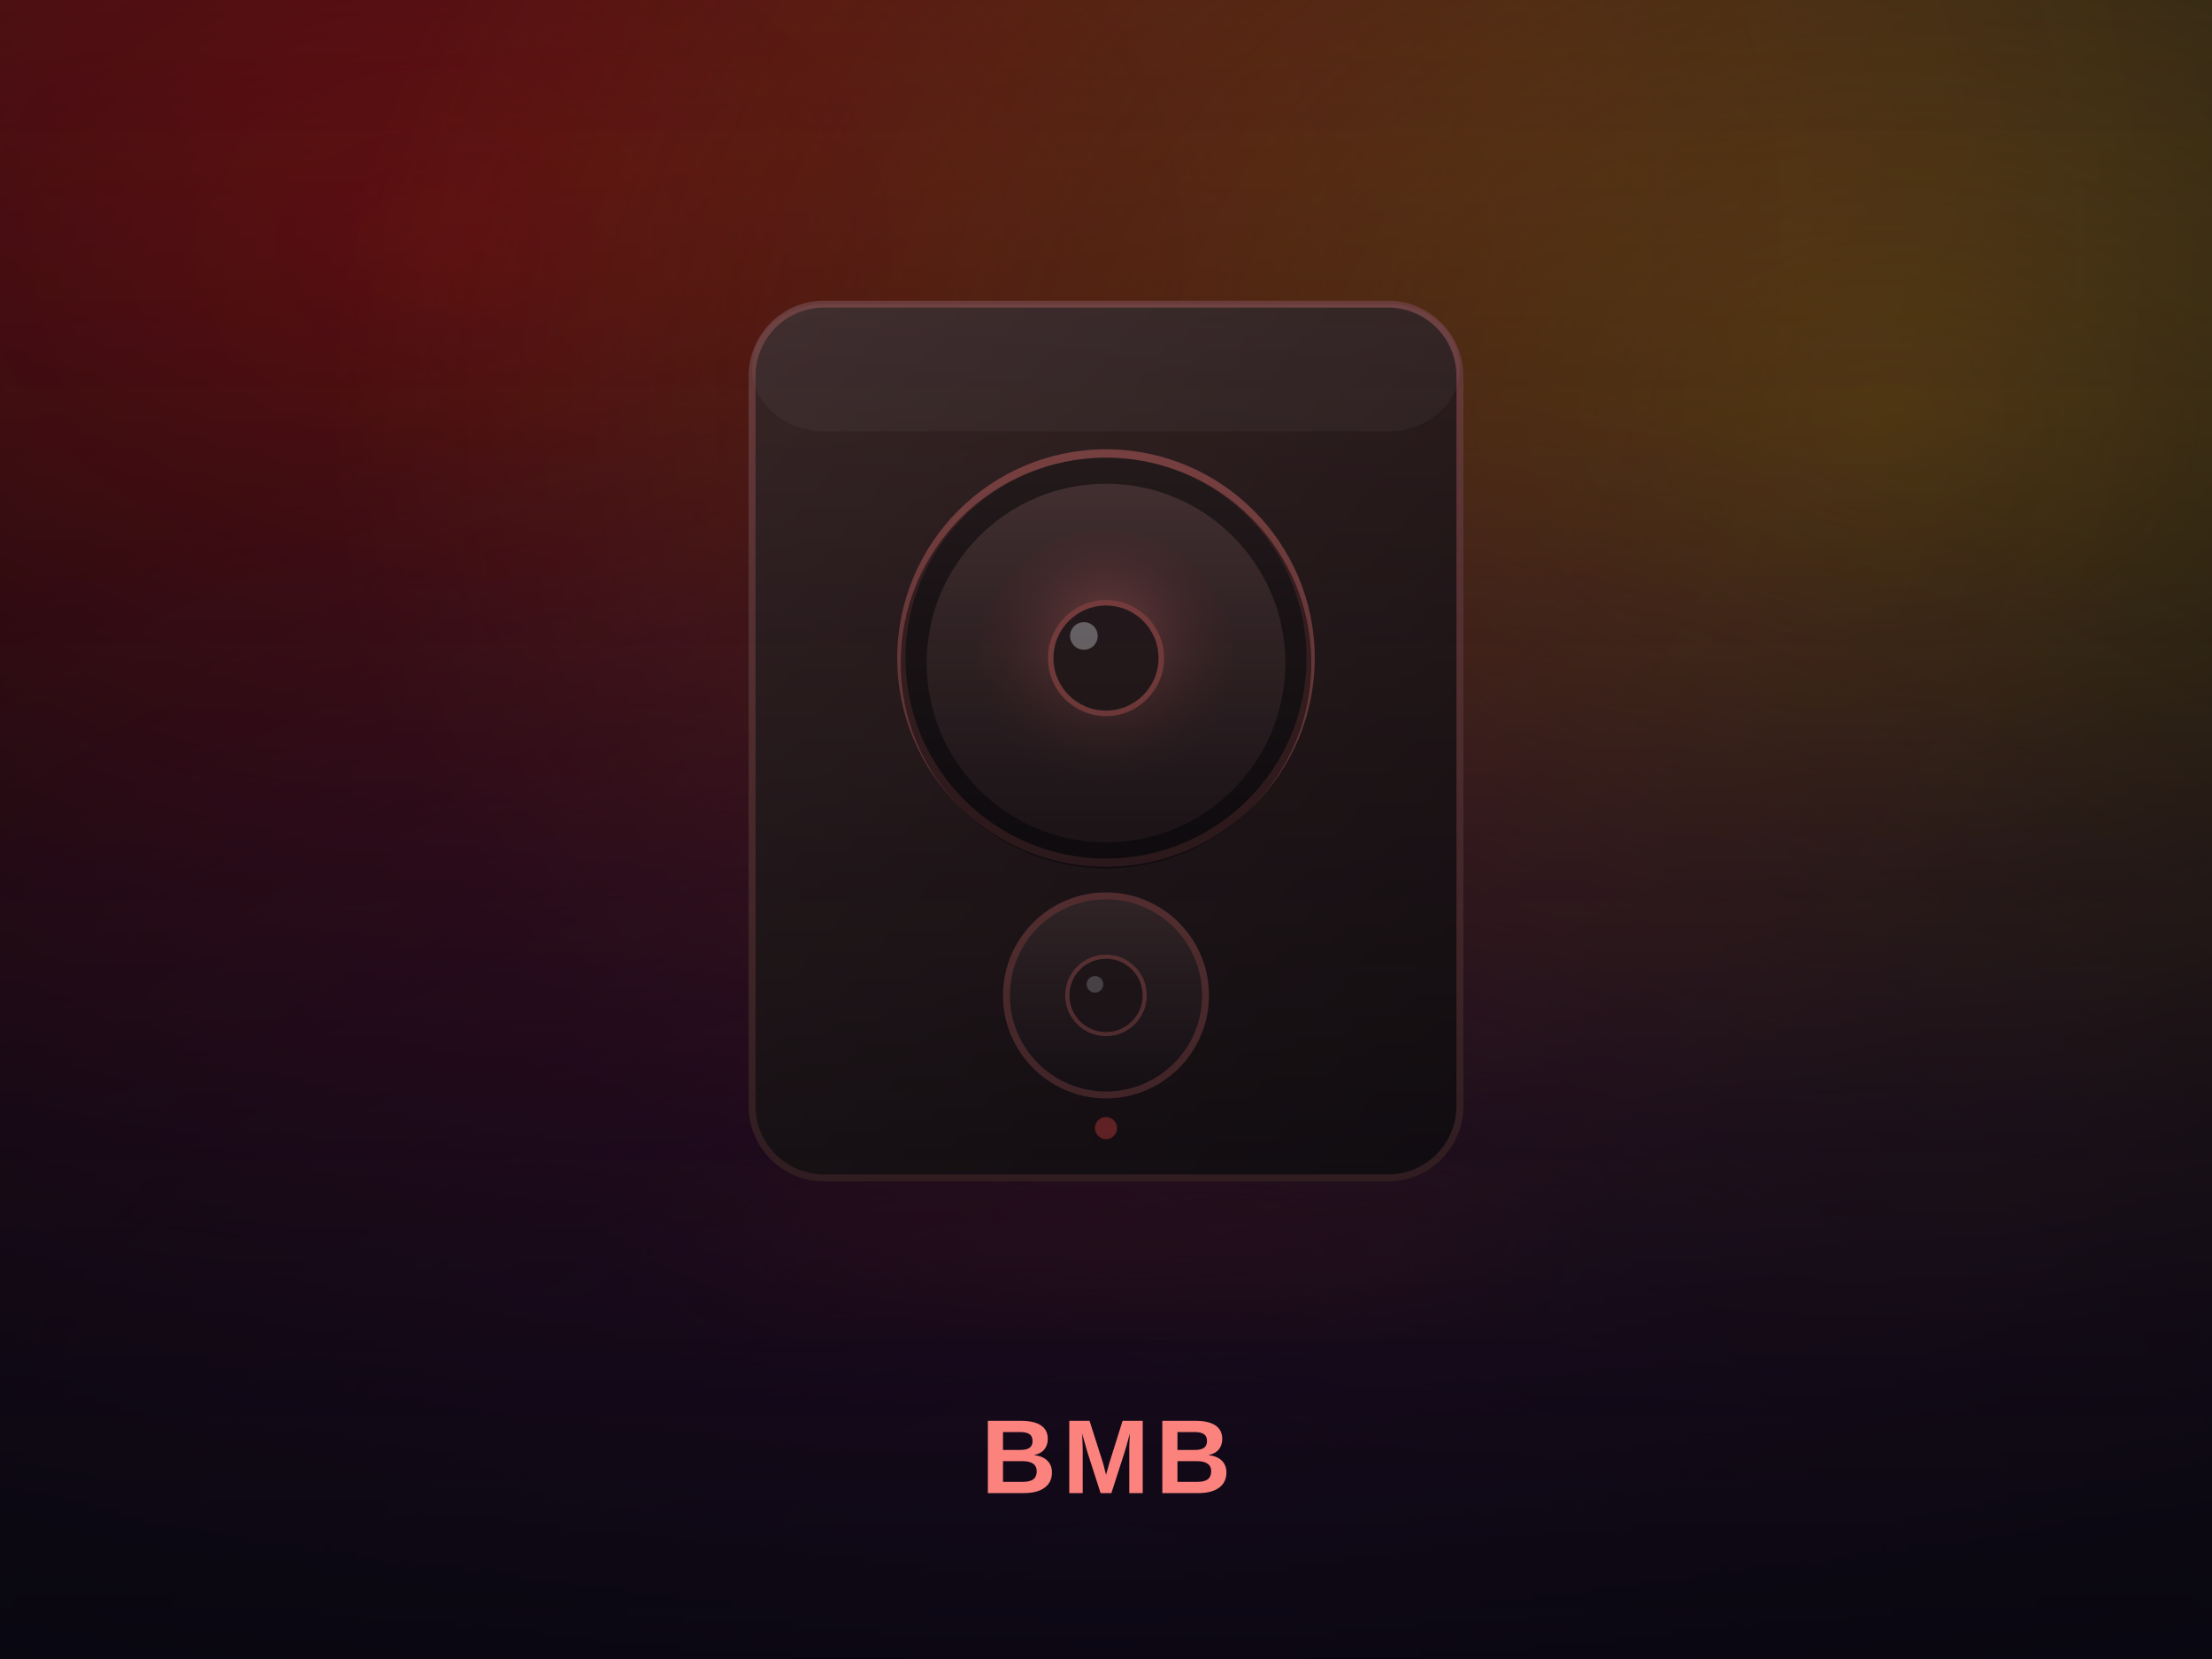
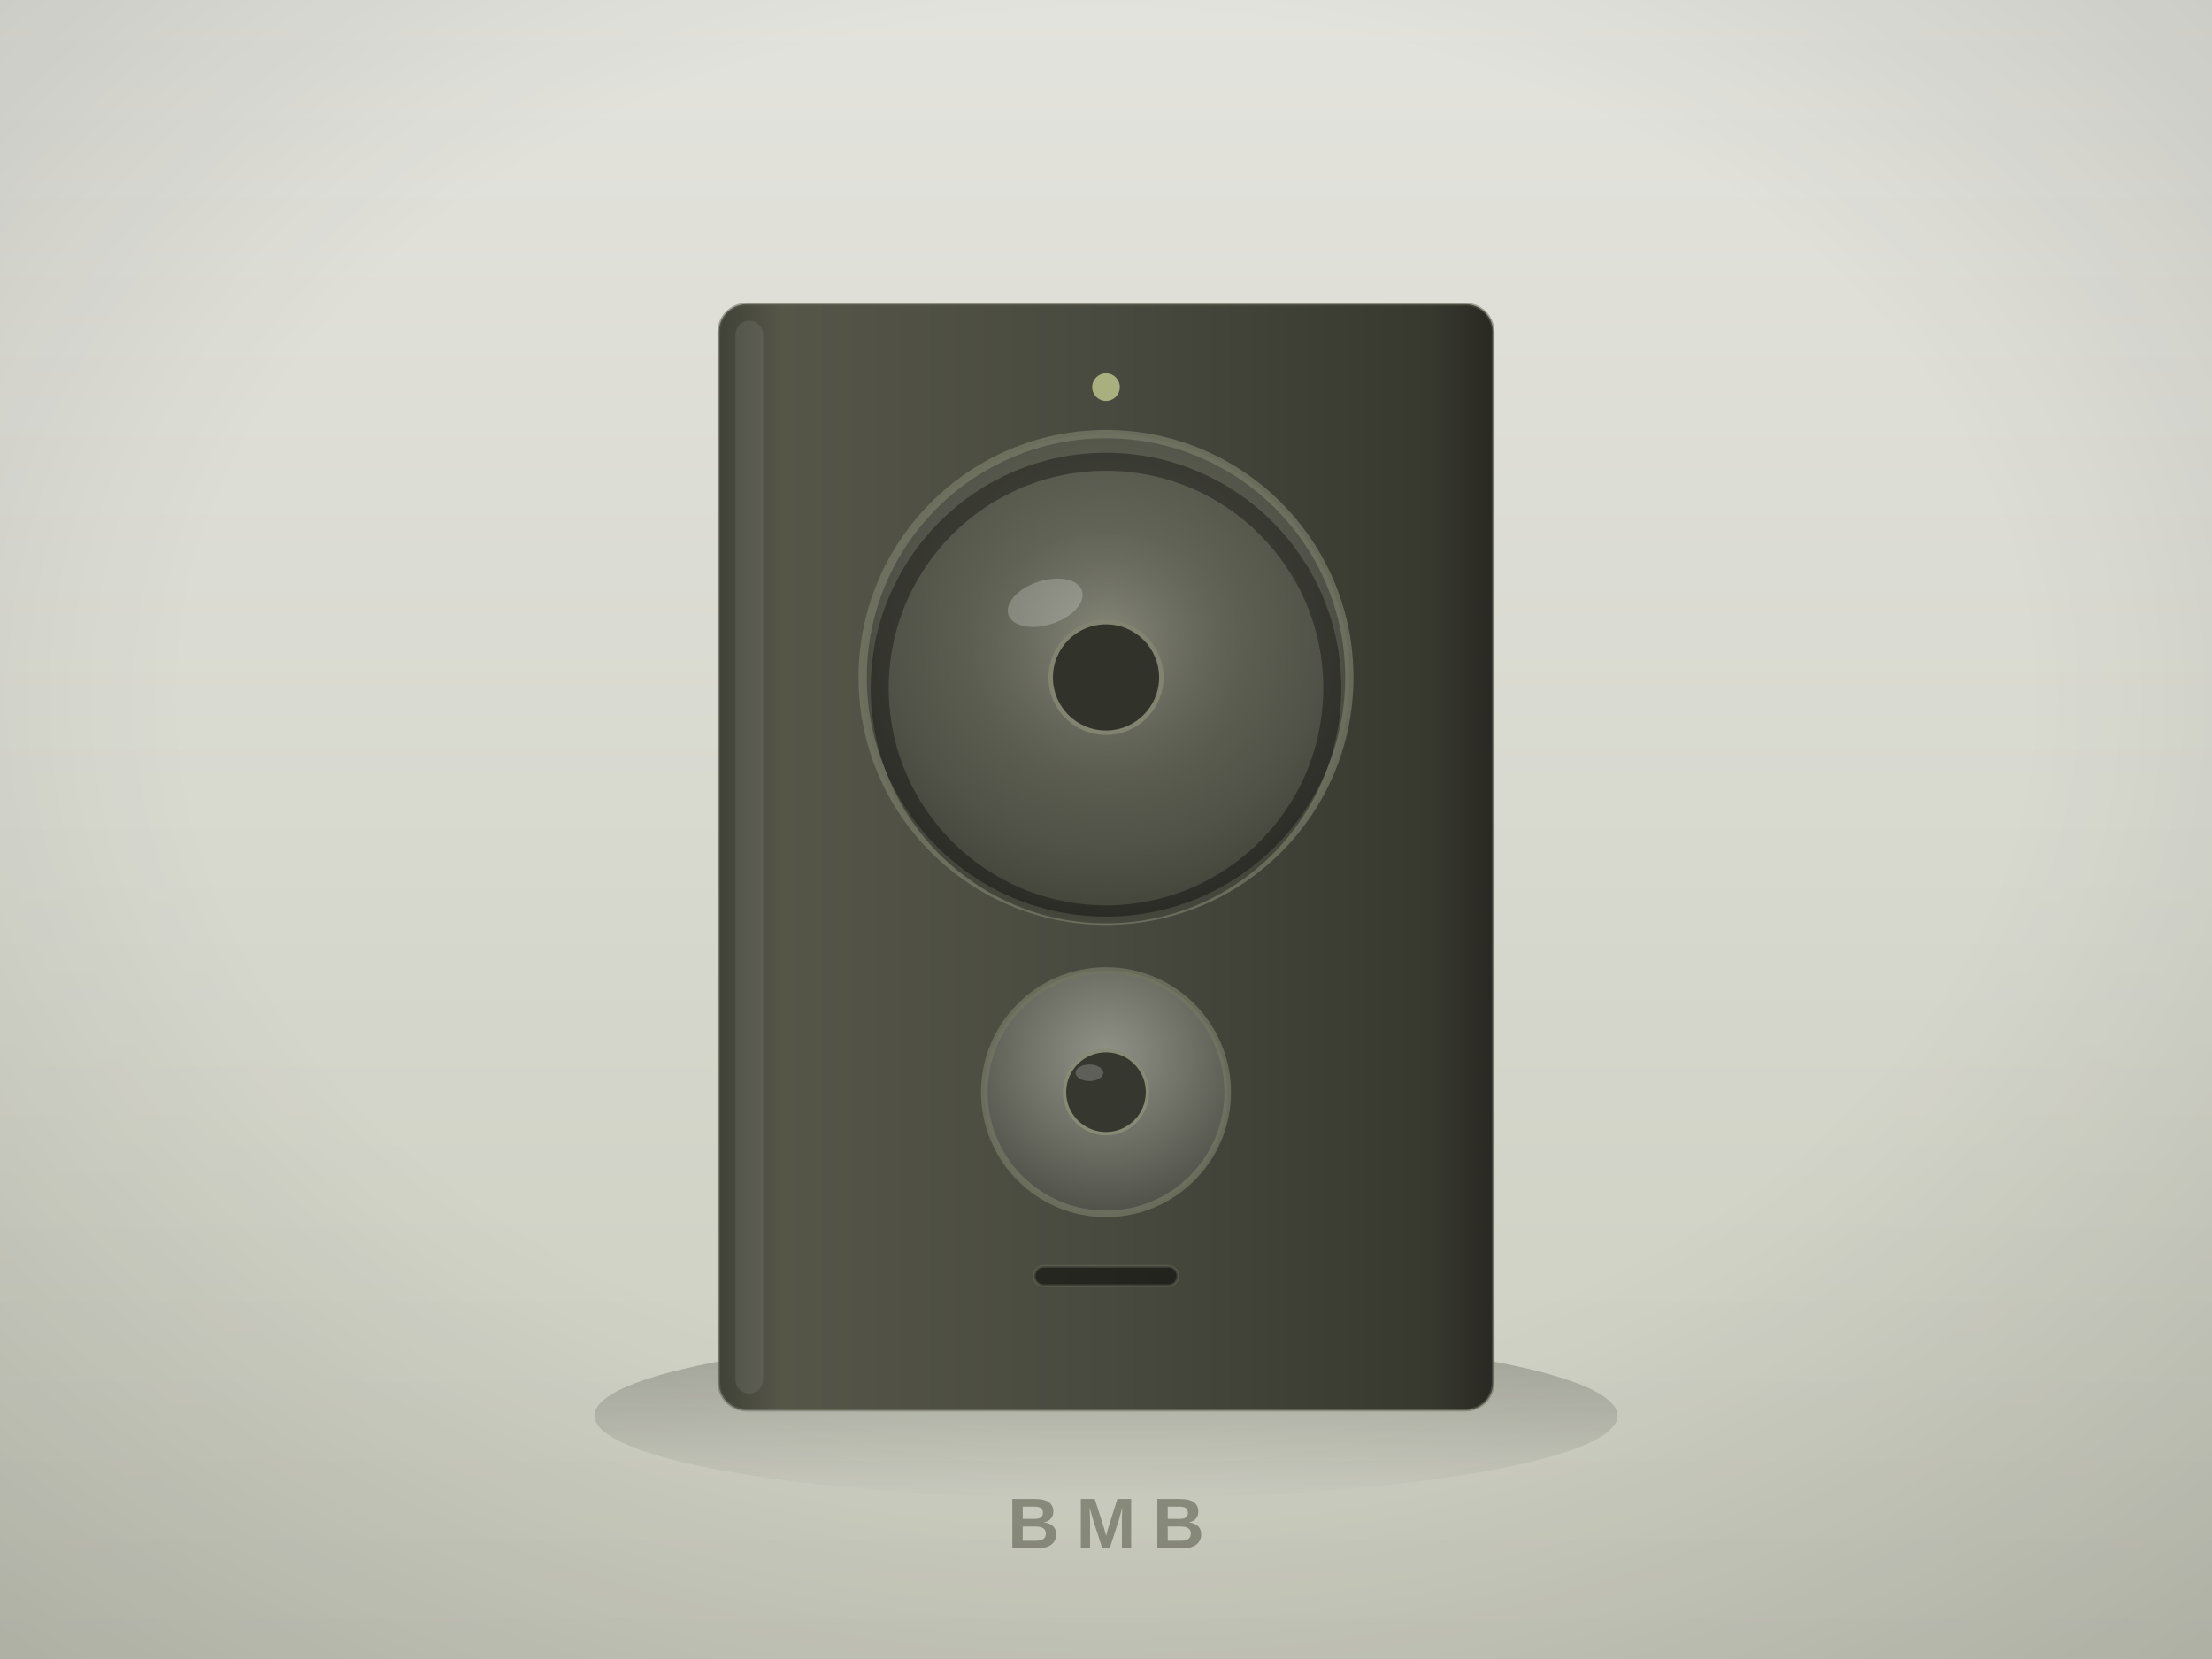
<svg xmlns="http://www.w3.org/2000/svg" width="800" height="600" viewBox="0 0 800 600">
  <defs>
-     <radialGradient id="m1" cx="20%" cy="15%" r="80%">
-       <stop offset="0%" stop-color="hsl(2, 85%, 38%)" stop-opacity=".55" />
-       <stop offset="100%" stop-color="hsl(2, 85%, 38%)" stop-opacity="0" />
+     <linearGradient id="bg" x1="0" y1="0" x2="0" y2="1">
+       <stop offset="0%" stop-color="hsl(67, 10%, 88%)" />
+       <stop offset="100%" stop-color="hsl(67, 12%, 78%)" />
+     </linearGradient>
+     <radialGradient id="vign" cx="50%" cy="42%" r="75%">
+       <stop offset="55%" stop-color="#000" stop-opacity="0" />
+       <stop offset="100%" stop-color="#000" stop-opacity=".14" />
    </radialGradient>
-     <radialGradient id="m2" cx="85%" cy="25%" r="70%">
-       <stop offset="0%" stop-color="hsl(42, 80%, 45%)" stop-opacity=".4" />
-       <stop offset="100%" stop-color="hsl(42, 80%, 45%)" stop-opacity="0" />
+     <linearGradient id="cab" x1="0" y1="0" x2="1" y2="0">
+       <stop offset="0%" stop-color="hsl(67, 8%, 24%)" />
+       <stop offset="8%" stop-color="hsl(67, 9%, 31%)" />
+       <stop offset="50%" stop-color="hsl(67, 8%, 27%)" />
+       <stop offset="92%" stop-color="hsl(67, 10%, 20%)" />
+       <stop offset="100%" stop-color="hsl(67, 8%, 15%)" />
+     </linearGradient>
+     <radialGradient id="cone" cx="50%" cy="40%" r="65%">
+       <stop offset="0%" stop-color="hsl(67, 6%, 42%)" />
+       <stop offset="70%" stop-color="hsl(67, 7%, 30%)" />
+       <stop offset="100%" stop-color="hsl(67, 8%, 22%)" />
    </radialGradient>
-     <radialGradient id="m3" cx="50%" cy="100%" r="80%">
-       <stop offset="0%" stop-color="hsl(302, 75%, 42%)" stop-opacity=".35" />
-       <stop offset="100%" stop-color="hsl(302, 75%, 42%)" stop-opacity="0" />
+     <radialGradient id="dust" cx="50%" cy="38%" r="60%">
+       <stop offset="0%" stop-color="hsl(67, 6%, 52%)" stop-opacity=".9" />
+       <stop offset="100%" stop-color="hsl(67, 7%, 30%)" stop-opacity="0" />
    </radialGradient>
-     <linearGradient id="cab" x1="0" y1="0" x2="1" y2="1">
-       <stop offset="0%" stop-color="hsl(2, 22%, 22%)" />
-       <stop offset="100%" stop-color="hsl(2, 25%, 11%)" />
+     <radialGradient id="tweeter" cx="50%" cy="35%" r="70%">
+       <stop offset="0%" stop-color="hsl(67, 5%, 55%)" />
+       <stop offset="100%" stop-color="hsl(67, 6%, 28%)" />
+     </radialGradient>
+     <linearGradient id="shadow" x1="0" y1="0" x2="0" y2="1">
+       <stop offset="0%" stop-color="#000" stop-opacity=".30" />
+       <stop offset="100%" stop-color="#000" stop-opacity="0" />
    </linearGradient>
-     <linearGradient id="cone" x1="0" y1="0" x2="0" y2="1">
-       <stop offset="0%" stop-color="hsl(2, 18%, 30%)" />
-       <stop offset="100%" stop-color="hsl(2, 20%, 14%)" />
-     </linearGradient>
-     <radialGradient id="dust" cx="50%" cy="42%" r="60%">
-       <stop offset="0%" stop-color="hsl(2, 35%, 52%)" stop-opacity=".9" />
-       <stop offset="100%" stop-color="hsl(2, 30%, 20%)" stop-opacity="0" />
-     </radialGradient>
-     <linearGradient id="floor" x1="0" y1="0" x2="0" y2="1">
-       <stop offset="0%" stop-color="#07070e" stop-opacity="0" />
-       <stop offset="100%" stop-color="#07070e" stop-opacity=".92" />
-     </linearGradient>
-     <filter id="blur">
-       <feGaussianBlur stdDeviation="26" />
-     </filter>
  </defs>
-   <rect width="800" height="600" fill="#0b0b14" />
-   <rect width="800" height="600" fill="url(#m1)" />
-   <rect width="800" height="600" fill="url(#m2)" />
-   <rect width="800" height="600" fill="url(#m3)" />
-   <g transform="translate(400,268)">
-     <ellipse cx="0" cy="185" rx="150" ry="26" fill="hsl(2, 60%, 45%)" opacity=".28" filter="url(#blur)" />
-     <rect x="-128" y="-158" width="256" height="316" rx="26" fill="url(#cab)" stroke="hsl(2, 30%, 38%)" stroke-width="2.5" />
-     <rect x="-128" y="-158" width="256" height="46" rx="26" fill="#ffffff" opacity=".05" />
-     <circle cx="0" cy="-30" r="74" fill="url(#cone)" stroke="hsl(2, 32%, 46%)" stroke-width="3" />
-     <circle cx="0" cy="-30" r="74" fill="none" stroke="#000" stroke-opacity=".5" stroke-width="10" transform="scale(.94)" />
-     <circle cx="0" cy="-30" r="46" fill="url(#dust)" />
-     <circle cx="0" cy="-30" r="20" fill="hsl(2, 20%, 16%)" stroke="hsl(2, 35%, 50%)" stroke-width="2" />
-     <circle cx="-8" cy="-38" r="5" fill="#fff" opacity=".5" />
-     <circle cx="0" cy="92" r="36" fill="url(#cone)" stroke="hsl(2, 32%, 46%)" stroke-width="2.5" />
-     <circle cx="0" cy="92" r="14" fill="hsl(2, 22%, 18%)" stroke="hsl(2, 35%, 52%)" stroke-width="1.5" />
-     <circle cx="-4" cy="88" r="3" fill="#fff" opacity=".45" />
-     <circle cx="0" cy="140" r="4" fill="hsl(2, 90%, 62%)" />
+   <rect width="800" height="600" fill="url(#bg)" />
+   <rect width="800" height="600" fill="url(#vign)" />
+   <ellipse cx="400" cy="512" rx="185" ry="30" fill="url(#shadow)" opacity=".8" />
+   <g transform="translate(400, 300)">
+     <rect x="-140" y="-190" width="280" height="400" rx="10" fill="url(#cab)" />
+     <rect x="-140" y="-190" width="280" height="400" rx="10" fill="none" stroke="hsl(67, 8%, 38%)" stroke-opacity=".5" />
+     <rect x="-134" y="-184" width="10" height="388" rx="5" fill="#fff" opacity=".08" />
+     <circle cx="0" cy="-55" r="88" fill="url(#cone)" />
+     <circle cx="0" cy="-55" r="88" fill="none" stroke="hsl(67, 8%, 45%)" stroke-width="3" stroke-opacity=".7" />
+     <circle cx="0" cy="-55" r="88" fill="none" stroke="#000" stroke-opacity=".35" stroke-width="7" transform="scale(.93)" />
+     <circle cx="0" cy="-55" r="52" fill="url(#dust)" />
+     <circle cx="0" cy="-55" r="20" fill="hsl(67, 8%, 18%)" />
+     <circle cx="0" cy="-55" r="20" fill="none" stroke="hsl(67, 8%, 48%)" stroke-width="1.6" />
+     <ellipse cx="-22" cy="-82" rx="14" ry="8" fill="#fff" opacity=".22" transform="rotate(-18 -22 -82)" />
+     <circle cx="0" cy="95" r="44" fill="url(#tweeter)" />
+     <circle cx="0" cy="95" r="44" fill="none" stroke="hsl(67, 8%, 42%)" stroke-width="2.4" stroke-opacity=".8" />
+     <circle cx="0" cy="95" r="15" fill="hsl(67, 7%, 20%)" />
+     <circle cx="0" cy="95" r="15" fill="none" stroke="hsl(67, 8%, 50%)" stroke-width="1.2" />
+     <ellipse cx="-6" cy="88" rx="5" ry="3" fill="#fff" opacity=".2" />
+     <rect x="-26" y="158" width="52" height="7" rx="3.5" fill="#000" fill-opacity=".5" />
+     <rect x="-26" y="158" width="52" height="7" rx="3.5" fill="none" stroke="hsl(67, 8%, 40%)" stroke-opacity=".4" />
+     <circle cx="0" cy="-160" r="5" fill="hsl(67, 30%, 65%)" opacity=".85" />
  </g>
-   <rect width="800" height="600" fill="url(#floor)" />
-   <text x="400" y="540" font-family="'Arial Black', Arial, sans-serif" font-size="38" font-weight="900" fill="hsl(2, 95%, 74%)" text-anchor="middle" letter-spacing="2">BMB</text>
+   <text x="400" y="560" font-family="Arial, sans-serif" font-size="26" font-weight="800" fill="hsl(67, 10%, 30%)" fill-opacity=".55" text-anchor="middle" letter-spacing="6">BMB</text>
</svg>
